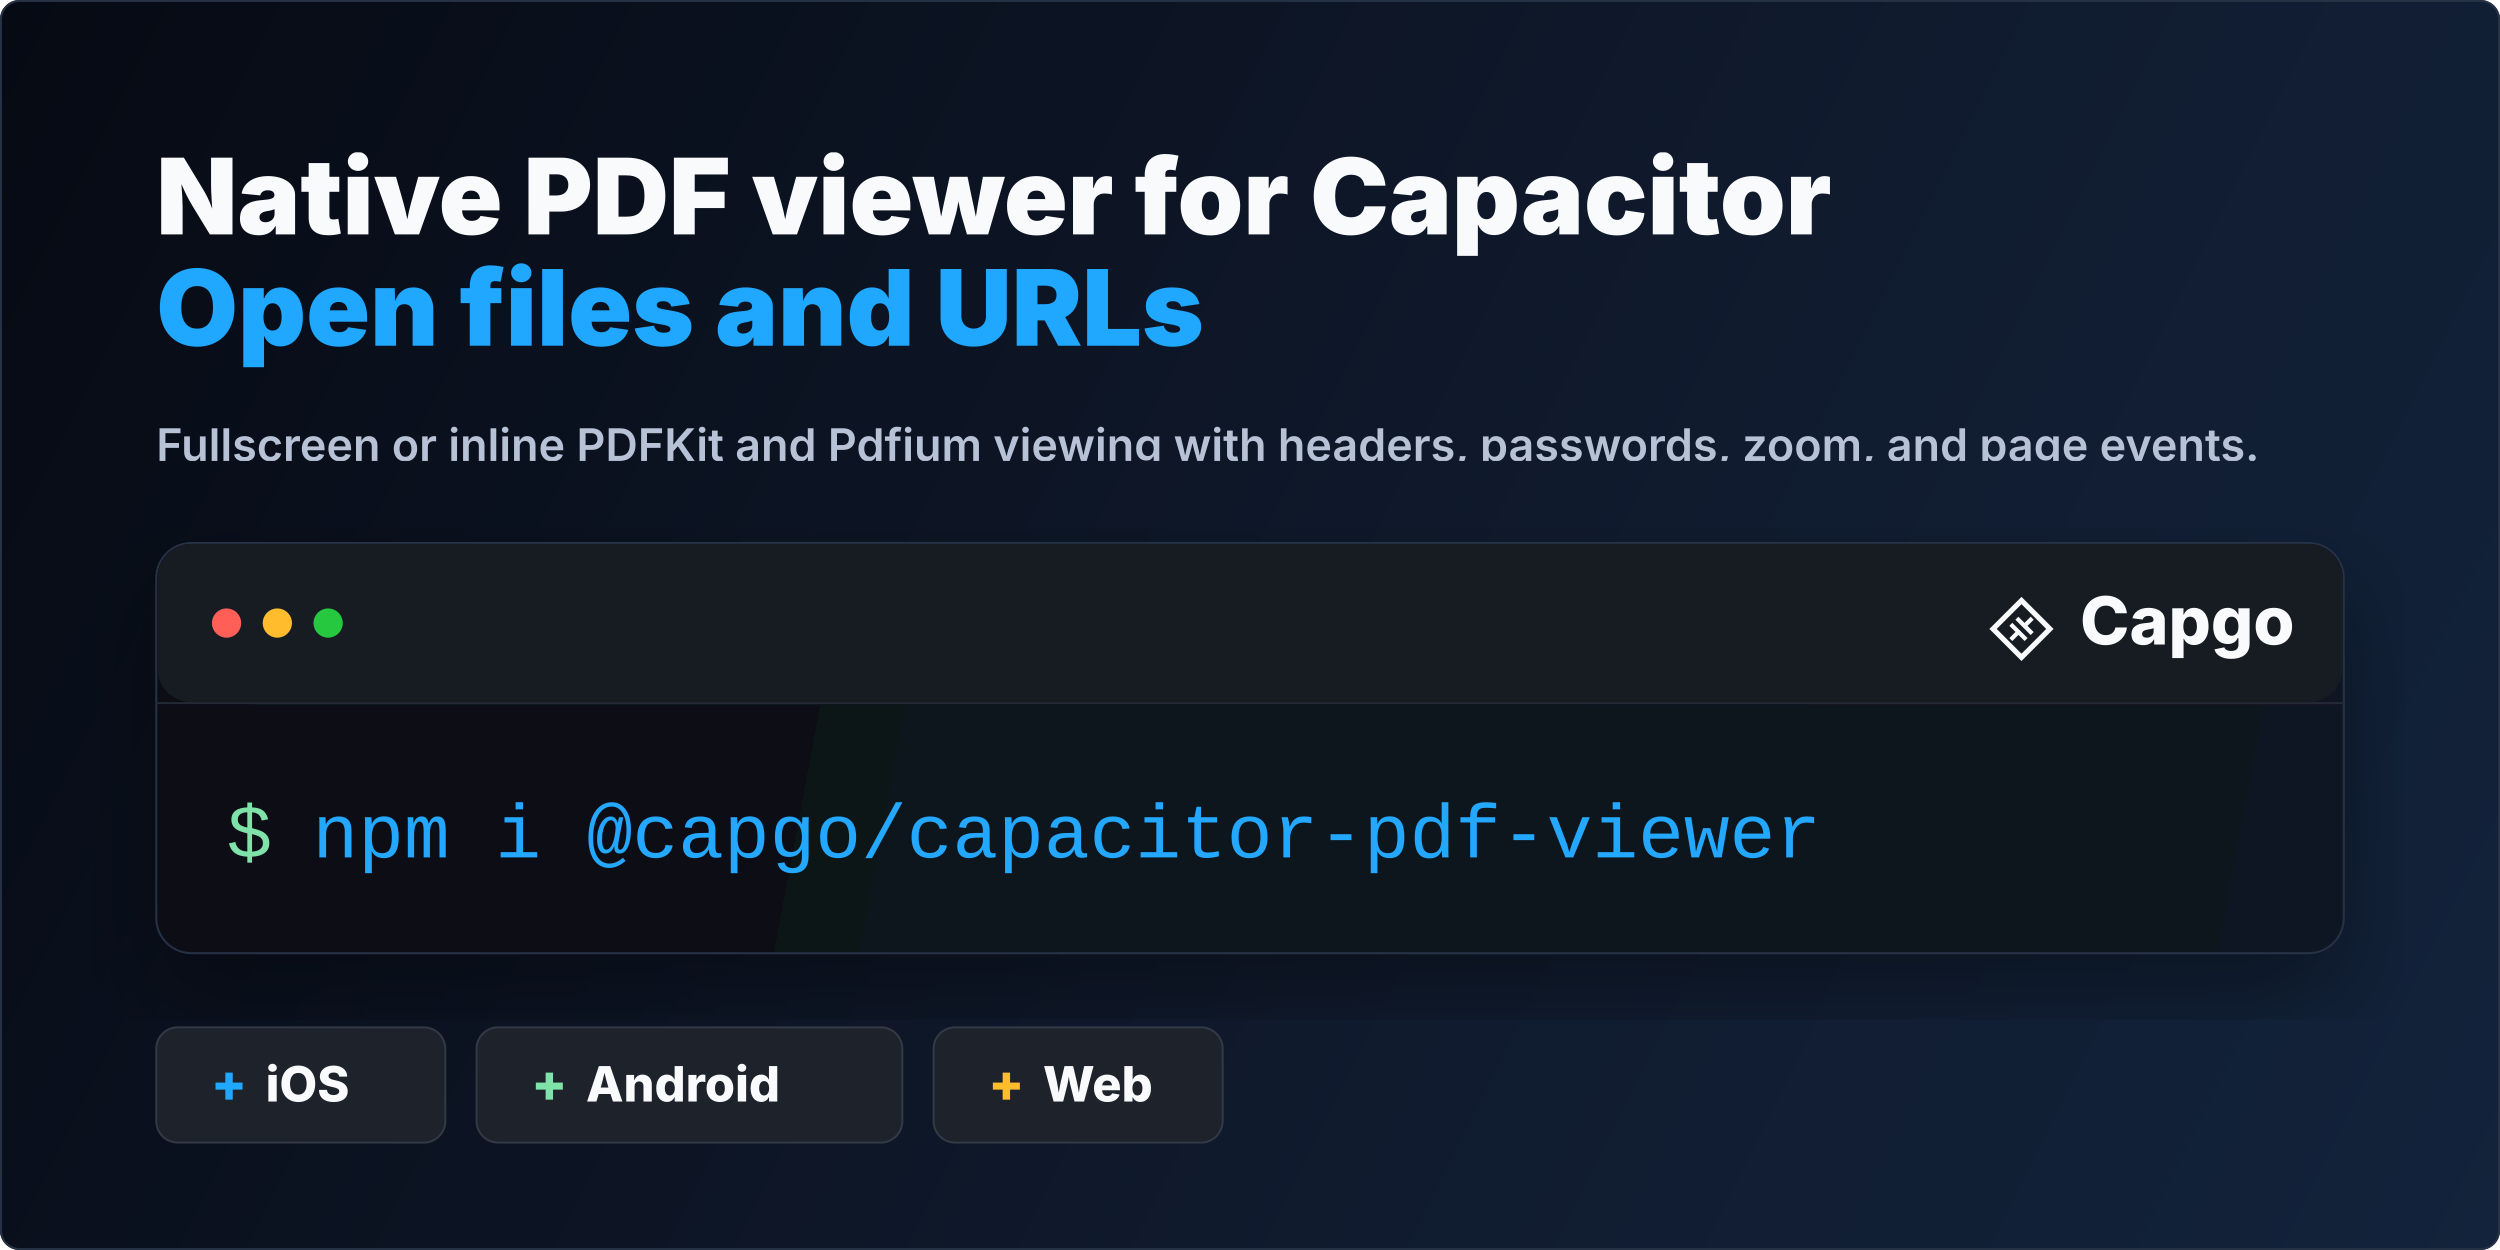
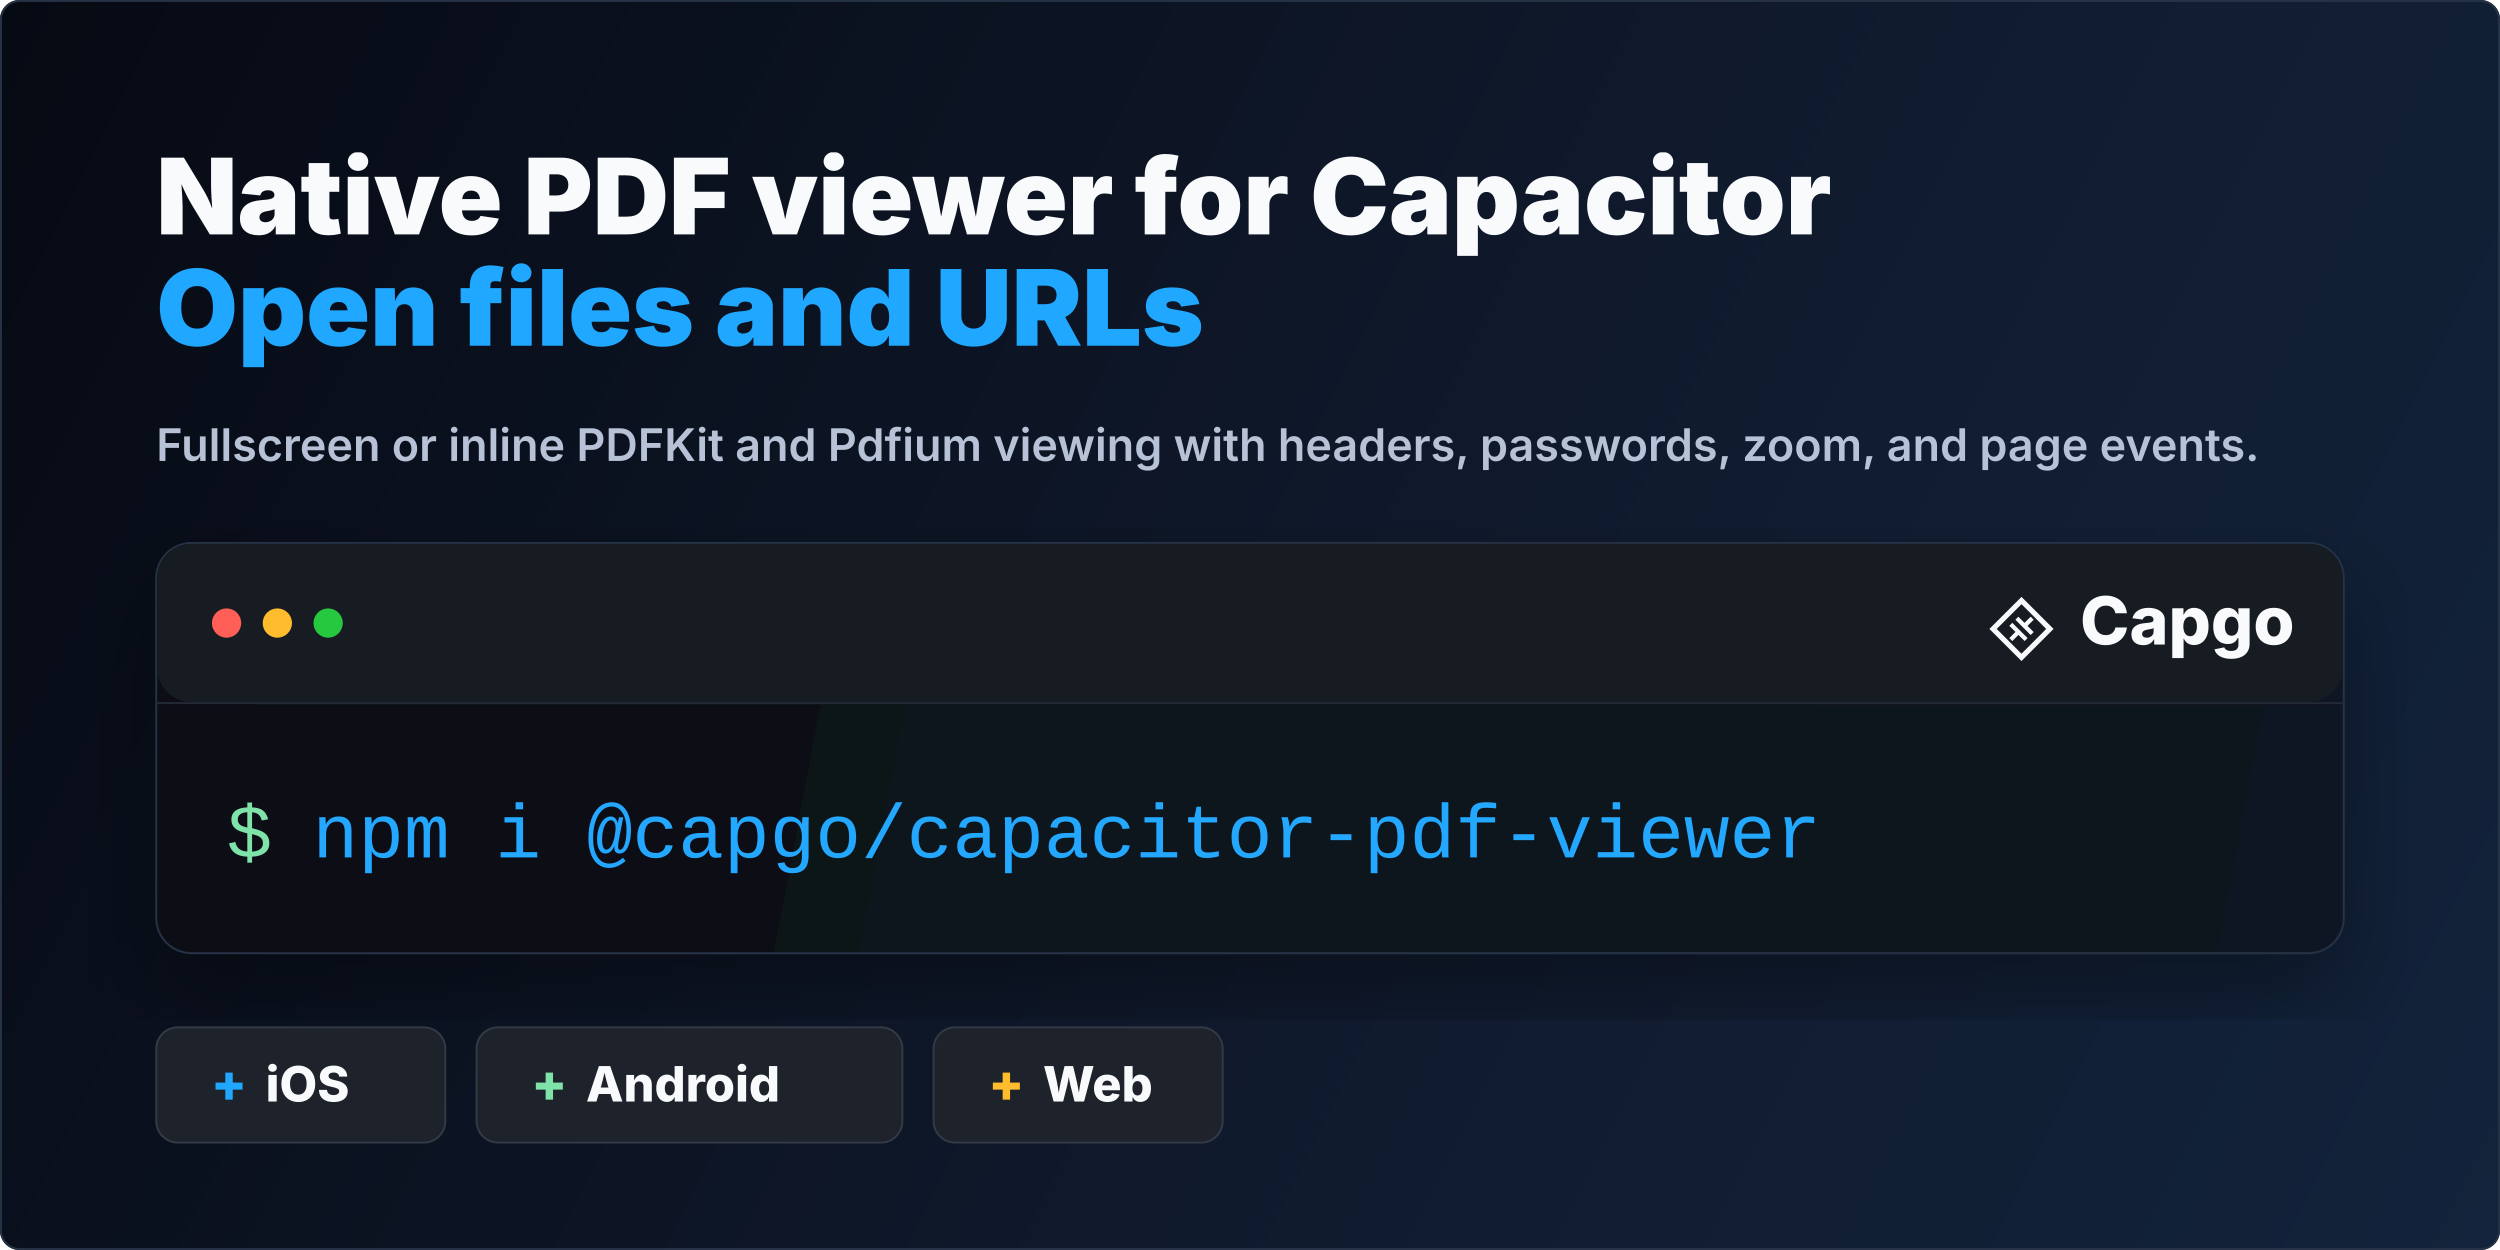
<svg xmlns="http://www.w3.org/2000/svg" width="1280" height="640" viewBox="0 0 1280 640" fill="none">
  <defs>
    <linearGradient id="background" x1="0" y1="0" x2="1280" y2="640" gradientUnits="userSpaceOnUse">
      <stop stop-color="#060A13" />
      <stop offset="0.58" stop-color="#101A2D" />
      <stop offset="1" stop-color="#12233B" />
    </linearGradient>
    <linearGradient id="panel" x1="80" y1="242" x2="1200" y2="452" gradientUnits="userSpaceOnUse">
      <stop stop-color="#0B0F16" />
      <stop offset="1" stop-color="#111720" />
    </linearGradient>
    <filter id="shadow" x="48" y="248" width="1184" height="274" color-interpolation-filters="sRGB" filterUnits="userSpaceOnUse">
      <feDropShadow dx="0" dy="22" stdDeviation="24" flood-color="#02050B" flood-opacity="0.35" />
    </filter>
    <clipPath id="headlineClip">
      <rect x="80" y="78" width="1080" height="128" />
    </clipPath>
-     <clipPath id="descriptionClip">
-       <rect x="80" y="188" width="1080" height="48" />
-     </clipPath>
    <clipPath id="commandClip">
      <rect x="160" y="396" width="990" height="72" />
    </clipPath>
  </defs>
  <rect width="1280" height="640" rx="10" fill="url(#background)" />
  <rect x="0.5" y="0.5" width="1279" height="639" rx="9.5" stroke="#263245" />
  <g clip-path="url(#headlineClip)">
    <text x="80" y="120" fill="#F8FAFC" font-family="Inter, ui-sans-serif, system-ui, -apple-system, BlinkMacSystemFont, Segoe UI, sans-serif" font-size="54" font-weight="850" letter-spacing="0">
      Native PDF viewer for Capacitor
    </text>
    <text x="80" y="177" fill="#20A7FF" font-family="Inter, ui-sans-serif, system-ui, -apple-system, BlinkMacSystemFont, Segoe UI, sans-serif" font-size="54" font-weight="850" letter-spacing="0">
      Open files and URLs
    </text>
  </g>
-   <text x="80" y="236" clip-path="url(#descriptionClip)" fill="#B7C2D6" font-family="Inter, ui-sans-serif, system-ui, -apple-system, BlinkMacSystemFont, Segoe UI, sans-serif" font-size="23" font-weight="600" letter-spacing="0">
+   <text x="80" y="236" fill="#B7C2D6" font-family="Inter, ui-sans-serif, system-ui, -apple-system, BlinkMacSystemFont, Segoe UI, sans-serif" font-size="23" font-weight="600" letter-spacing="0">
    Fullscreen or inline PDFKit and Pdfium viewing with headers, passwords, zoom, and page events.
  </text>
  <g filter="url(#shadow)">
    <rect x="80" y="278" width="1120" height="210" rx="18" fill="url(#panel)" stroke="#253044" />
    <rect x="80.5" y="278.5" width="1119" height="81" rx="17.5" fill="#151A21" />
    <path d="M80 360H1200" stroke="#242B36" />
    <circle cx="116" cy="319" r="7.5" fill="#FF5F57" />
    <circle cx="142" cy="319" r="7.5" fill="#FFBD2E" />
    <circle cx="168" cy="319" r="7.5" fill="#28C840" />
  </g>
  <g transform="translate(1018 305)">
    <g transform="scale(0.03320312)">
      <path fill="#F8FAFC" d="M264.2 265.3 17 512.5 264.5 760 512 1007.5 759.5 760 1007 512.5 759.8 265.3C623.8 129.3 512.3 18 512 18c-.3 0-111.8 111.3-247.8 247.3zm438.5 55.9C807.4 425.9 893 511.9 893 512.5c0 .5-85.7 86.7-190.5 191.5L512 894.5l-191-191-191-191 190.7-190.7c105-105 191-190.8 191.3-190.8.3 0 86.1 85.6 190.7 190.2z" />
      <path fill="#F8FAFC" d="M440.8 347c-12.6 12.6-22.8 23.3-22.8 23.7 0 .5 53 53.7 117.8 118.4l117.7 117.7 23.2-23.3 23.1-23.2-47.4-47.4-47.4-47.4 47.5-47.5 47.5-47.5-23.3-23.3-23.2-23.2-47.5 47.5-47.5 47.5-47.5-47.4-47.5-47.5-22.7 22.9zM347 441.2 324.5 464l47.3 47.3 47.2 47.2-47.4 47.7-47.3 47.6 23 23 23 23 47.5-47.5 47.5-47.5 47.3 47.3c26 26 47.5 47.1 47.8 46.9 6.6-6.3 45.6-45.5 45.6-45.9 0-1.2-234.5-235.1-235.5-234.9-.6 0-11.1 10.4-23.5 23z" />
    </g>
    <text x="47" y="25" fill="#F8FAFC" font-family="Inter, ui-sans-serif, system-ui, -apple-system, BlinkMacSystemFont, Segoe UI, sans-serif" font-size="34" font-weight="760" letter-spacing="0">
      Capgo
    </text>
  </g>
  <text x="116" y="439" fill="#7FE2A9" font-family="SFMono-Regular, Fira Code, Consolas, Liberation Mono, monospace" font-size="39" letter-spacing="0">
    $
  </text>
  <text x="160" y="439" clip-path="url(#commandClip)" fill="#23A7FF" font-family="SFMono-Regular, Fira Code, Consolas, Liberation Mono, monospace" font-size="39" letter-spacing="0">
    npm i @capgo/capacitor-pdf-viewer
  </text>
  <g transform="translate(80 526)">
    <rect width="148" height="59" rx="11" fill="#1D222B" stroke="#333A46" />
    <text x="28" y="38" fill="#20A7FF" font-family="Inter, ui-sans-serif, system-ui, sans-serif" font-size="27" font-weight="760">+</text>
    <text x="56" y="38" fill="#F8FAFC" font-family="Inter, ui-sans-serif, system-ui, sans-serif" font-size="25" font-weight="760" letter-spacing="0">
      iOS
    </text>
  </g>
  <g transform="translate(244 526)">
    <rect width="218" height="59" rx="11" fill="#1D222B" stroke="#333A46" />
    <text x="28" y="38" fill="#7FE2A9" font-family="Inter, ui-sans-serif, system-ui, sans-serif" font-size="27" font-weight="760">+</text>
    <text x="56" y="38" fill="#F8FAFC" font-family="Inter, ui-sans-serif, system-ui, sans-serif" font-size="25" font-weight="760" letter-spacing="0">
      Android
    </text>
  </g>
  <g transform="translate(478 526)">
    <rect width="148" height="59" rx="11" fill="#1D222B" stroke="#333A46" />
    <text x="28" y="38" fill="#FFBD2E" font-family="Inter, ui-sans-serif, system-ui, sans-serif" font-size="27" font-weight="760">+</text>
    <text x="56" y="38" fill="#F8FAFC" font-family="Inter, ui-sans-serif, system-ui, sans-serif" font-size="25" font-weight="760" letter-spacing="0">
      Web
    </text>
  </g>
</svg>
